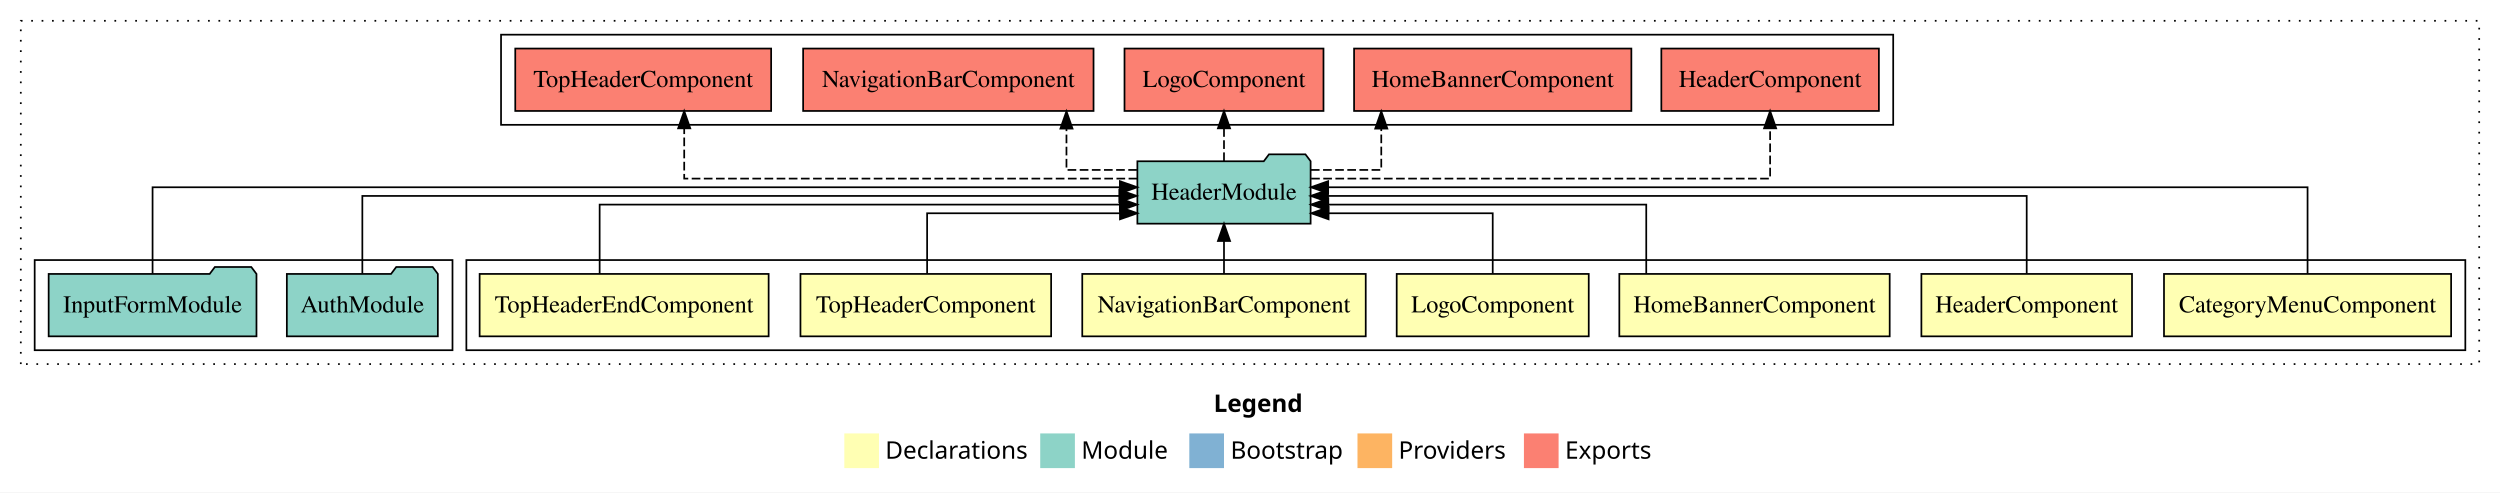
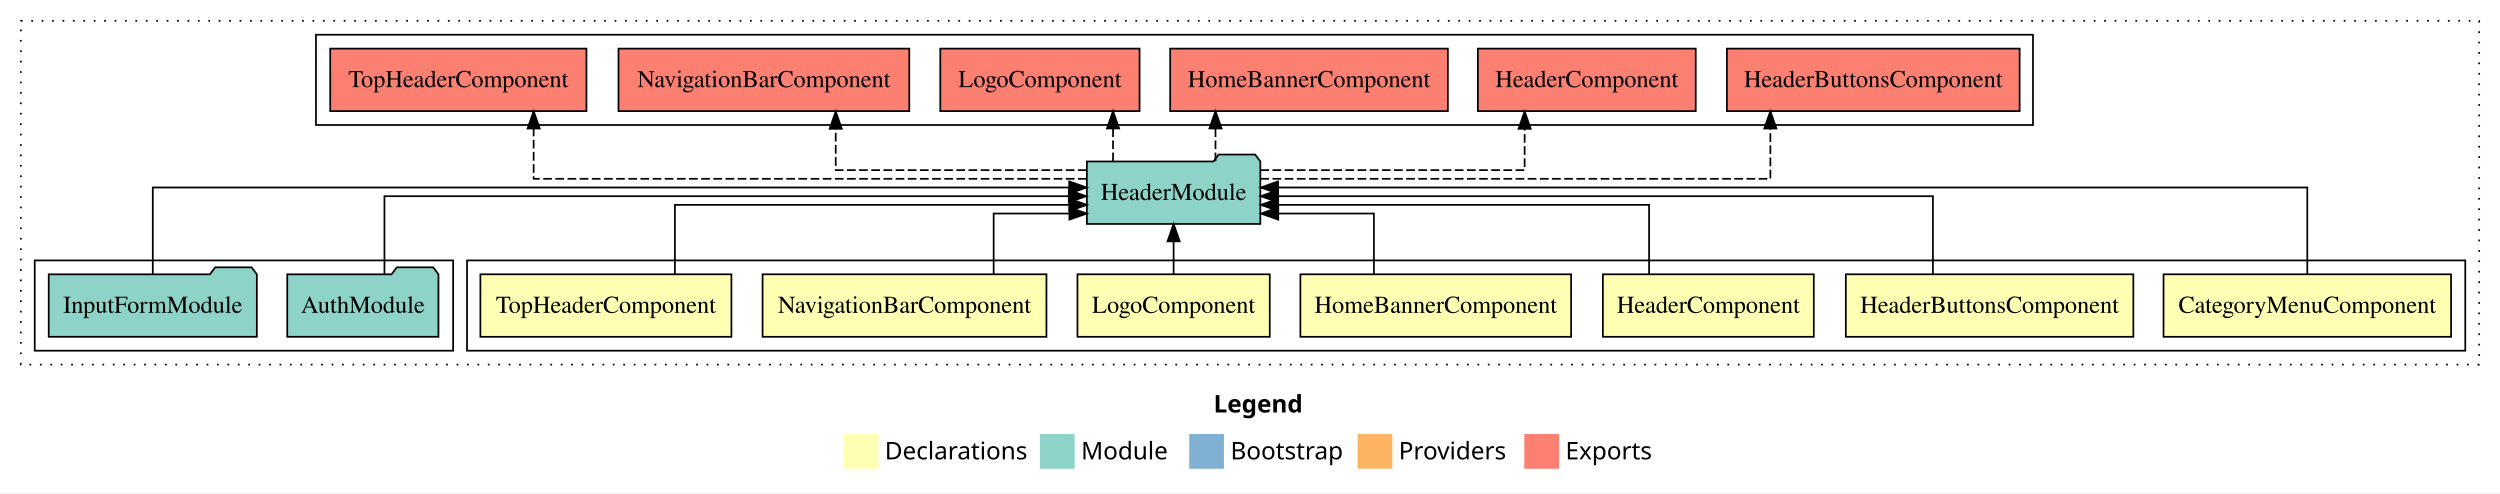
- <svg xmlns="http://www.w3.org/2000/svg" width="1442pt" height="284pt" viewBox="0.00 0.00 1442.00 284.00">
+ <svg xmlns="http://www.w3.org/2000/svg" width="1440pt" height="284pt" viewBox="0.00 0.00 1440.00 284.00">
  <g id="graph0" class="graph" transform="scale(1 1) rotate(0) translate(4 280)">
-     <polygon fill="#ffffff" stroke="transparent" points="-4,4 -4,-280 1438,-280 1438,4 -4,4" />
-     <text text-anchor="start" x="696.009" y="-42.4" font-family="sans-serif" font-weight="bold" font-size="14.00" fill="#000000">Legend</text>
-     <polygon fill="#ffffb3" stroke="transparent" points="483,-10 483,-30 503,-30 503,-10 483,-10" />
-     <text text-anchor="start" x="506.629" y="-15.4" font-family="sans-serif" font-size="14.00" fill="#000000">  Declarations</text>
-     <polygon fill="#8dd3c7" stroke="transparent" points="596,-10 596,-30 616,-30 616,-10 596,-10" />
-     <text text-anchor="start" x="619.725" y="-15.4" font-family="sans-serif" font-size="14.00" fill="#000000">  Module</text>
-     <polygon fill="#80b1d3" stroke="transparent" points="682,-10 682,-30 702,-30 702,-10 682,-10" />
-     <text text-anchor="start" x="705.781" y="-15.4" font-family="sans-serif" font-size="14.00" fill="#000000">  Bootstrap</text>
-     <polygon fill="#fdb462" stroke="transparent" points="779,-10 779,-30 799,-30 799,-10 779,-10" />
-     <text text-anchor="start" x="802.673" y="-15.4" font-family="sans-serif" font-size="14.00" fill="#000000">  Providers</text>
-     <polygon fill="#fb8072" stroke="transparent" points="875,-10 875,-30 895,-30 895,-10 875,-10" />
-     <text text-anchor="start" x="898.726" y="-15.4" font-family="sans-serif" font-size="14.00" fill="#000000">  Exports</text>
+     <polygon fill="#ffffff" stroke="transparent" points="-4,4 -4,-280 1436,-280 1436,4 -4,4" />
+     <text text-anchor="start" x="695.009" y="-42.4" font-family="sans-serif" font-weight="bold" font-size="14.00" fill="#000000">Legend</text>
+     <polygon fill="#ffffb3" stroke="transparent" points="482,-10 482,-30 502,-30 502,-10 482,-10" />
+     <text text-anchor="start" x="505.629" y="-15.4" font-family="sans-serif" font-size="14.00" fill="#000000">  Declarations</text>
+     <polygon fill="#8dd3c7" stroke="transparent" points="595,-10 595,-30 615,-30 615,-10 595,-10" />
+     <text text-anchor="start" x="618.725" y="-15.4" font-family="sans-serif" font-size="14.00" fill="#000000">  Module</text>
+     <polygon fill="#80b1d3" stroke="transparent" points="681,-10 681,-30 701,-30 701,-10 681,-10" />
+     <text text-anchor="start" x="704.781" y="-15.4" font-family="sans-serif" font-size="14.00" fill="#000000">  Bootstrap</text>
+     <polygon fill="#fdb462" stroke="transparent" points="778,-10 778,-30 798,-30 798,-10 778,-10" />
+     <text text-anchor="start" x="801.673" y="-15.4" font-family="sans-serif" font-size="14.00" fill="#000000">  Providers</text>
+     <polygon fill="#fb8072" stroke="transparent" points="874,-10 874,-30 894,-30 894,-10 874,-10" />
+     <text text-anchor="start" x="897.726" y="-15.4" font-family="sans-serif" font-size="14.00" fill="#000000">  Exports</text>
    <g id="clust1" class="cluster">
-       <polygon fill="none" stroke="#000000" stroke-dasharray="1,5" points="8,-70 8,-268 1426,-268 1426,-70 8,-70" />
+       <polygon fill="none" stroke="#000000" stroke-dasharray="1,5" points="8,-70 8,-268 1424,-268 1424,-70 8,-70" />
    </g>
    <g id="clust2" class="cluster">
-       <polygon fill="none" stroke="#000000" points="265,-78 265,-130 1418,-130 1418,-78 265,-78" />
+       <polygon fill="none" stroke="#000000" points="265,-78 265,-130 1416,-130 1416,-78 265,-78" />
    </g>
    <g id="clust10" class="cluster">
      <polygon fill="none" stroke="#000000" points="16,-78 16,-130 257,-130 257,-78 16,-78" />
    </g>
    <g id="clust11" class="cluster">
-       <polygon fill="none" stroke="#000000" points="285,-208 285,-260 1088,-260 1088,-208 285,-208" />
+       <polygon fill="none" stroke="#000000" points="178,-208 178,-260 1167,-260 1167,-208 178,-208" />
    </g>
    <g id="node1" class="node">
-       <polygon fill="#ffffb3" stroke="#000000" points="1409.809,-122 1244.191,-122 1244.191,-86 1409.809,-86 1409.809,-122" />
-       <text text-anchor="middle" x="1327" y="-99.8" font-family="Times,serif" font-size="14.00" fill="#000000">CategoryMenuComponent</text>
+       <polygon fill="#ffffb3" stroke="#000000" points="1407.809,-122 1242.191,-122 1242.191,-86 1407.809,-86 1407.809,-122" />
+       <text text-anchor="middle" x="1325" y="-99.8" font-family="Times,serif" font-size="14.00" fill="#000000">CategoryMenuComponent</text>
    </g>
    <g id="node8" class="node">
-       <polygon fill="#8dd3c7" stroke="#000000" points="751.961,-187 748.961,-191 727.961,-191 724.961,-187 652.039,-187 652.039,-151 751.961,-151 751.961,-187" />
-       <text text-anchor="middle" x="702" y="-164.8" font-family="Times,serif" font-size="14.00" fill="#000000">HeaderModule</text>
+       <polygon fill="#8dd3c7" stroke="#000000" points="721.961,-187 718.961,-191 697.961,-191 694.961,-187 622.039,-187 622.039,-151 721.961,-151 721.961,-187" />
+       <text text-anchor="middle" x="672" y="-164.8" font-family="Times,serif" font-size="14.00" fill="#000000">HeaderModule</text>
    </g>
    <g id="edge1" class="edge">
-       <path fill="none" stroke="#000000" d="M1327,-122.223C1327,-142.365 1327,-172 1327,-172 1327,-172 762.09,-172 762.09,-172" />
-       <polygon fill="#000000" stroke="#000000" points="762.09,-168.5 752.09,-172 762.09,-175.5 762.09,-168.5" />
+       <path fill="none" stroke="#000000" d="M1325,-122.223C1325,-142.365 1325,-172 1325,-172 1325,-172 732.155,-172 732.155,-172" />
+       <polygon fill="#000000" stroke="#000000" points="732.156,-168.5 722.155,-172 732.155,-175.5 732.156,-168.5" />
    </g>
    <g id="node2" class="node">
-       <polygon fill="#ffffb3" stroke="#000000" points="1225.744,-122 1104.256,-122 1104.256,-86 1225.744,-86 1225.744,-122" />
-       <text text-anchor="middle" x="1165" y="-99.8" font-family="Times,serif" font-size="14.00" fill="#000000">HeaderComponent</text>
+       <polygon fill="#ffffb3" stroke="#000000" points="1224.806,-122 1059.194,-122 1059.194,-86 1224.806,-86 1224.806,-122" />
+       <text text-anchor="middle" x="1142" y="-99.8" font-family="Times,serif" font-size="14.00" fill="#000000">HeaderButtonsComponent</text>
    </g>
    <g id="edge2" class="edge">
-       <path fill="none" stroke="#000000" d="M1165,-122.222C1165,-140.828 1165,-167 1165,-167 1165,-167 761.989,-167 761.989,-167" />
-       <polygon fill="#000000" stroke="#000000" points="761.989,-163.5 751.989,-167 761.989,-170.5 761.989,-163.5" />
+       <path fill="none" stroke="#000000" d="M1109.375,-122.222C1109.375,-140.828 1109.375,-167 1109.375,-167 1109.375,-167 732.173,-167 732.173,-167" />
+       <polygon fill="#000000" stroke="#000000" points="732.173,-163.5 722.173,-167 732.172,-170.5 732.173,-163.5" />
    </g>
    <g id="node3" class="node">
-       <polygon fill="#ffffb3" stroke="#000000" points="1085.971,-122 930.029,-122 930.029,-86 1085.971,-86 1085.971,-122" />
-       <text text-anchor="middle" x="1008" y="-99.8" font-family="Times,serif" font-size="14.00" fill="#000000">HomeBannerComponent</text>
+       <polygon fill="#ffffb3" stroke="#000000" points="1040.744,-122 919.256,-122 919.256,-86 1040.744,-86 1040.744,-122" />
+       <text text-anchor="middle" x="980" y="-99.8" font-family="Times,serif" font-size="14.00" fill="#000000">HeaderComponent</text>
    </g>
    <g id="edge3" class="edge">
-       <path fill="none" stroke="#000000" d="M945.557,-122.034C945.557,-139.06 945.557,-162 945.557,-162 945.557,-162 762.17,-162 762.17,-162" />
-       <polygon fill="#000000" stroke="#000000" points="762.17,-158.5 752.17,-162 762.17,-165.5 762.17,-158.5" />
+       <path fill="none" stroke="#000000" d="M945.875,-122.034C945.875,-139.06 945.875,-162 945.875,-162 945.875,-162 732.233,-162 732.233,-162" />
+       <polygon fill="#000000" stroke="#000000" points="732.233,-158.5 722.233,-162 732.233,-165.5 732.233,-158.5" />
    </g>
    <g id="node4" class="node">
-       <polygon fill="#ffffb3" stroke="#000000" points="912.385,-122 801.615,-122 801.615,-86 912.385,-86 912.385,-122" />
-       <text text-anchor="middle" x="857" y="-99.8" font-family="Times,serif" font-size="14.00" fill="#000000">LogoComponent</text>
+       <polygon fill="#ffffb3" stroke="#000000" points="900.971,-122 745.029,-122 745.029,-86 900.971,-86 900.971,-122" />
+       <text text-anchor="middle" x="823" y="-99.8" font-family="Times,serif" font-size="14.00" fill="#000000">HomeBannerComponent</text>
    </g>
    <g id="edge4" class="edge">
-       <path fill="none" stroke="#000000" d="M857,-122.24C857,-137.571 857,-157 857,-157 857,-157 762.324,-157 762.324,-157" />
-       <polygon fill="#000000" stroke="#000000" points="762.324,-153.5 752.324,-157 762.324,-160.5 762.324,-153.5" />
+       <path fill="none" stroke="#000000" d="M787.375,-122.24C787.375,-137.571 787.375,-157 787.375,-157 787.375,-157 732.269,-157 732.269,-157" />
+       <polygon fill="#000000" stroke="#000000" points="732.27,-153.5 722.269,-157 732.269,-160.5 732.27,-153.5" />
    </g>
    <g id="node5" class="node">
-       <polygon fill="#ffffb3" stroke="#000000" points="783.752,-122 620.248,-122 620.248,-86 783.752,-86 783.752,-122" />
-       <text text-anchor="middle" x="702" y="-99.8" font-family="Times,serif" font-size="14.00" fill="#000000">NavigationBarComponent</text>
+       <polygon fill="#ffffb3" stroke="#000000" points="727.385,-122 616.615,-122 616.615,-86 727.385,-86 727.385,-122" />
+       <text text-anchor="middle" x="672" y="-99.8" font-family="Times,serif" font-size="14.00" fill="#000000">LogoComponent</text>
    </g>
    <g id="edge5" class="edge">
-       <path fill="none" stroke="#000000" d="M702,-122.106C702,-122.106 702,-140.991 702,-140.991" />
-       <polygon fill="#000000" stroke="#000000" points="698.5,-140.991 702,-150.991 705.5,-140.991 698.5,-140.991" />
+       <path fill="none" stroke="#000000" d="M672,-122.106C672,-122.106 672,-140.991 672,-140.991" />
+       <polygon fill="#000000" stroke="#000000" points="668.5,-140.991 672,-150.991 675.5,-140.991 668.5,-140.991" />
    </g>
    <g id="node6" class="node">
-       <polygon fill="#ffffb3" stroke="#000000" points="602.296,-122 457.704,-122 457.704,-86 602.296,-86 602.296,-122" />
-       <text text-anchor="middle" x="530" y="-99.8" font-family="Times,serif" font-size="14.00" fill="#000000">TopHeaderComponent</text>
+       <polygon fill="#ffffb3" stroke="#000000" points="598.752,-122 435.248,-122 435.248,-86 598.752,-86 598.752,-122" />
+       <text text-anchor="middle" x="517" y="-99.8" font-family="Times,serif" font-size="14.00" fill="#000000">NavigationBarComponent</text>
    </g>
    <g id="edge6" class="edge">
-       <path fill="none" stroke="#000000" d="M530.761,-122.24C530.761,-137.571 530.761,-157 530.761,-157 530.761,-157 642.01,-157 642.01,-157" />
-       <polygon fill="#000000" stroke="#000000" points="642.01,-160.5 652.01,-157 642.01,-153.5 642.01,-160.5" />
+       <path fill="none" stroke="#000000" d="M568.342,-122.24C568.342,-137.571 568.342,-157 568.342,-157 568.342,-157 611.993,-157 611.993,-157" />
+       <polygon fill="#000000" stroke="#000000" points="611.993,-160.5 621.993,-157 611.993,-153.5 611.993,-160.5" />
    </g>
    <g id="node7" class="node">
-       <polygon fill="#ffffb3" stroke="#000000" points="439.349,-122 272.651,-122 272.651,-86 439.349,-86 439.349,-122" />
-       <text text-anchor="middle" x="356" y="-99.8" font-family="Times,serif" font-size="14.00" fill="#000000">TopHeaderEndComponent</text>
+       <polygon fill="#ffffb3" stroke="#000000" points="417.296,-122 272.704,-122 272.704,-86 417.296,-86 417.296,-122" />
+       <text text-anchor="middle" x="345" y="-99.8" font-family="Times,serif" font-size="14.00" fill="#000000">TopHeaderComponent</text>
    </g>
    <g id="edge7" class="edge">
-       <path fill="none" stroke="#000000" d="M341.876,-122.034C341.876,-139.06 341.876,-162 341.876,-162 341.876,-162 641.926,-162 641.926,-162" />
-       <polygon fill="#000000" stroke="#000000" points="641.926,-165.5 651.926,-162 641.926,-158.5 641.926,-165.5" />
+       <path fill="none" stroke="#000000" d="M384.761,-122.034C384.761,-139.06 384.761,-162 384.761,-162 384.761,-162 611.967,-162 611.967,-162" />
+       <polygon fill="#000000" stroke="#000000" points="611.967,-165.5 621.967,-162 611.967,-158.5 611.967,-165.5" />
    </g>
    <g id="node11" class="node">
-       <polygon fill="#fb8072" stroke="#000000" points="1079.744,-252 954.256,-252 954.256,-216 1079.744,-216 1079.744,-252" />
-       <text text-anchor="middle" x="1017" y="-229.8" font-family="Times,serif" font-size="14.00" fill="#000000">HeaderComponent </text>
+       <polygon fill="#fb8072" stroke="#000000" points="1159.306,-252 990.694,-252 990.694,-216 1159.306,-216 1159.306,-252" />
+       <text text-anchor="middle" x="1075" y="-229.8" font-family="Times,serif" font-size="14.00" fill="#000000">HeaderButtonsComponent </text>
    </g>
    <g id="edge10" class="edge">
-       <path fill="none" stroke="#000000" stroke-dasharray="5,2" d="M752.261,-177C841.194,-177 1017,-177 1017,-177 1017,-177 1017,-205.965 1017,-205.965" />
-       <polygon fill="#000000" stroke="#000000" points="1013.5,-205.965 1017,-215.965 1020.5,-205.965 1013.5,-205.965" />
+       <path fill="none" stroke="#000000" stroke-dasharray="5,2" d="M721.982,-177C817.316,-177 1015.734,-177 1015.734,-177 1015.734,-177 1015.734,-205.965 1015.734,-205.965" />
+       <polygon fill="#000000" stroke="#000000" points="1012.235,-205.965 1015.734,-215.965 1019.235,-205.965 1012.235,-205.965" />
    </g>
    <g id="node12" class="node">
-       <polygon fill="#fb8072" stroke="#000000" points="936.971,-252 777.029,-252 777.029,-216 936.971,-216 936.971,-252" />
-       <text text-anchor="middle" x="857" y="-229.8" font-family="Times,serif" font-size="14.00" fill="#000000">HomeBannerComponent </text>
+       <polygon fill="#fb8072" stroke="#000000" points="972.744,-252 847.256,-252 847.256,-216 972.744,-216 972.744,-252" />
+       <text text-anchor="middle" x="910" y="-229.8" font-family="Times,serif" font-size="14.00" fill="#000000">HeaderComponent </text>
    </g>
    <g id="edge11" class="edge">
-       <path fill="none" stroke="#000000" stroke-dasharray="5,2" d="M752.134,-182C773.115,-182 792.717,-182 792.717,-182 792.717,-182 792.717,-205.813 792.717,-205.813" />
-       <polygon fill="#000000" stroke="#000000" points="789.217,-205.813 792.717,-215.813 796.217,-205.813 789.217,-205.813" />
+       <path fill="none" stroke="#000000" stroke-dasharray="5,2" d="M721.977,-182C781.849,-182 874.182,-182 874.182,-182 874.182,-182 874.182,-205.813 874.182,-205.813" />
+       <polygon fill="#000000" stroke="#000000" points="870.682,-205.813 874.182,-215.813 877.682,-205.813 870.682,-205.813" />
    </g>
    <g id="node13" class="node">
-       <polygon fill="#fb8072" stroke="#000000" points="759.386,-252 644.614,-252 644.614,-216 759.386,-216 759.386,-252" />
-       <text text-anchor="middle" x="702" y="-229.8" font-family="Times,serif" font-size="14.00" fill="#000000">LogoComponent </text>
+       <polygon fill="#fb8072" stroke="#000000" points="829.971,-252 670.029,-252 670.029,-216 829.971,-216 829.971,-252" />
+       <text text-anchor="middle" x="750" y="-229.8" font-family="Times,serif" font-size="14.00" fill="#000000">HomeBannerComponent </text>
    </g>
    <g id="edge12" class="edge">
-       <path fill="none" stroke="#000000" stroke-dasharray="5,2" d="M702,-187.106C702,-187.106 702,-205.991 702,-205.991" />
-       <polygon fill="#000000" stroke="#000000" points="698.5,-205.991 702,-215.991 705.5,-205.991 698.5,-205.991" />
+       <path fill="none" stroke="#000000" stroke-dasharray="5,2" d="M696.123,-187.106C696.123,-187.106 696.123,-205.991 696.123,-205.991" />
+       <polygon fill="#000000" stroke="#000000" points="692.623,-205.991 696.123,-215.991 699.623,-205.991 692.623,-205.991" />
    </g>
    <g id="node14" class="node">
-       <polygon fill="#fb8072" stroke="#000000" points="626.752,-252 459.248,-252 459.248,-216 626.752,-216 626.752,-252" />
-       <text text-anchor="middle" x="543" y="-229.8" font-family="Times,serif" font-size="14.00" fill="#000000">NavigationBarComponent </text>
+       <polygon fill="#fb8072" stroke="#000000" points="652.386,-252 537.614,-252 537.614,-216 652.386,-216 652.386,-252" />
+       <text text-anchor="middle" x="595" y="-229.8" font-family="Times,serif" font-size="14.00" fill="#000000">LogoComponent </text>
    </g>
    <g id="edge13" class="edge">
-       <path fill="none" stroke="#000000" stroke-dasharray="5,2" d="M651.784,-182C630.77,-182 611.136,-182 611.136,-182 611.136,-182 611.136,-205.813 611.136,-205.813" />
-       <polygon fill="#000000" stroke="#000000" points="607.636,-205.813 611.136,-215.813 614.636,-205.813 607.636,-205.813" />
+       <path fill="none" stroke="#000000" stroke-dasharray="5,2" d="M637.106,-187.106C637.106,-187.106 637.106,-205.991 637.106,-205.991" />
+       <polygon fill="#000000" stroke="#000000" points="633.606,-205.991 637.106,-215.991 640.606,-205.991 633.606,-205.991" />
    </g>
    <g id="node15" class="node">
-       <polygon fill="#fb8072" stroke="#000000" points="440.796,-252 293.204,-252 293.204,-216 440.796,-216 440.796,-252" />
-       <text text-anchor="middle" x="367" y="-229.8" font-family="Times,serif" font-size="14.00" fill="#000000">TopHeaderComponent </text>
+       <polygon fill="#fb8072" stroke="#000000" points="519.752,-252 352.248,-252 352.248,-216 519.752,-216 519.752,-252" />
+       <text text-anchor="middle" x="436" y="-229.8" font-family="Times,serif" font-size="14.00" fill="#000000">NavigationBarComponent </text>
    </g>
    <g id="edge14" class="edge">
-       <path fill="none" stroke="#000000" stroke-dasharray="5,2" d="M651.976,-177C563.965,-177 390.65,-177 390.65,-177 390.65,-177 390.65,-205.965 390.65,-205.965" />
-       <polygon fill="#000000" stroke="#000000" points="387.15,-205.965 390.65,-215.965 394.15,-205.965 387.15,-205.965" />
+       <path fill="none" stroke="#000000" stroke-dasharray="5,2" d="M621.879,-182C564.213,-182 477.375,-182 477.375,-182 477.375,-182 477.375,-205.813 477.375,-205.813" />
+       <polygon fill="#000000" stroke="#000000" points="473.875,-205.813 477.375,-215.813 480.875,-205.813 473.875,-205.813" />
+     </g>
+     <g id="node16" class="node">
+       <polygon fill="#fb8072" stroke="#000000" points="333.796,-252 186.204,-252 186.204,-216 333.796,-216 333.796,-252" />
+       <text text-anchor="middle" x="260" y="-229.8" font-family="Times,serif" font-size="14.00" fill="#000000">TopHeaderComponent </text>
+     </g>
+     <g id="edge15" class="edge">
+       <path fill="none" stroke="#000000" stroke-dasharray="5,2" d="M621.902,-177C521.113,-177 303.375,-177 303.375,-177 303.375,-177 303.375,-205.965 303.375,-205.965" />
+       <polygon fill="#000000" stroke="#000000" points="299.875,-205.965 303.375,-215.965 306.875,-205.965 299.875,-205.965" />
    </g>
    <g id="node9" class="node">
      <polygon fill="#8dd3c7" stroke="#000000" points="248.548,-122 245.548,-126 224.548,-126 221.548,-122 161.452,-122 161.452,-86 248.548,-86 248.548,-122" />
      <text text-anchor="middle" x="205" y="-99.8" font-family="Times,serif" font-size="14.00" fill="#000000">AuthModule</text>
    </g>
    <g id="edge8" class="edge">
-       <path fill="none" stroke="#000000" d="M205,-122.222C205,-140.828 205,-167 205,-167 205,-167 641.61,-167 641.61,-167" />
-       <polygon fill="#000000" stroke="#000000" points="641.61,-170.5 651.61,-167 641.61,-163.5 641.61,-170.5" />
+       <path fill="none" stroke="#000000" d="M217.438,-122.222C217.438,-140.828 217.438,-167 217.438,-167 217.438,-167 611.617,-167 611.617,-167" />
+       <polygon fill="#000000" stroke="#000000" points="611.617,-170.5 621.617,-167 611.617,-163.5 611.617,-170.5" />
    </g>
    <g id="node10" class="node">
      <polygon fill="#8dd3c7" stroke="#000000" points="143.936,-122 140.936,-126 119.936,-126 116.936,-122 24.064,-122 24.064,-86 143.936,-86 143.936,-122" />
      <text text-anchor="middle" x="84" y="-99.8" font-family="Times,serif" font-size="14.00" fill="#000000">InputFormModule</text>
    </g>
    <g id="edge9" class="edge">
-       <path fill="none" stroke="#000000" d="M84,-122.223C84,-142.365 84,-172 84,-172 84,-172 641.95,-172 641.95,-172" />
-       <polygon fill="#000000" stroke="#000000" points="641.95,-175.5 651.95,-172 641.95,-168.5 641.95,-175.5" />
+       <path fill="none" stroke="#000000" d="M84,-122.223C84,-142.365 84,-172 84,-172 84,-172 611.867,-172 611.867,-172" />
+       <polygon fill="#000000" stroke="#000000" points="611.867,-175.5 621.867,-172 611.867,-168.5 611.867,-175.5" />
    </g>
  </g>
</svg>
